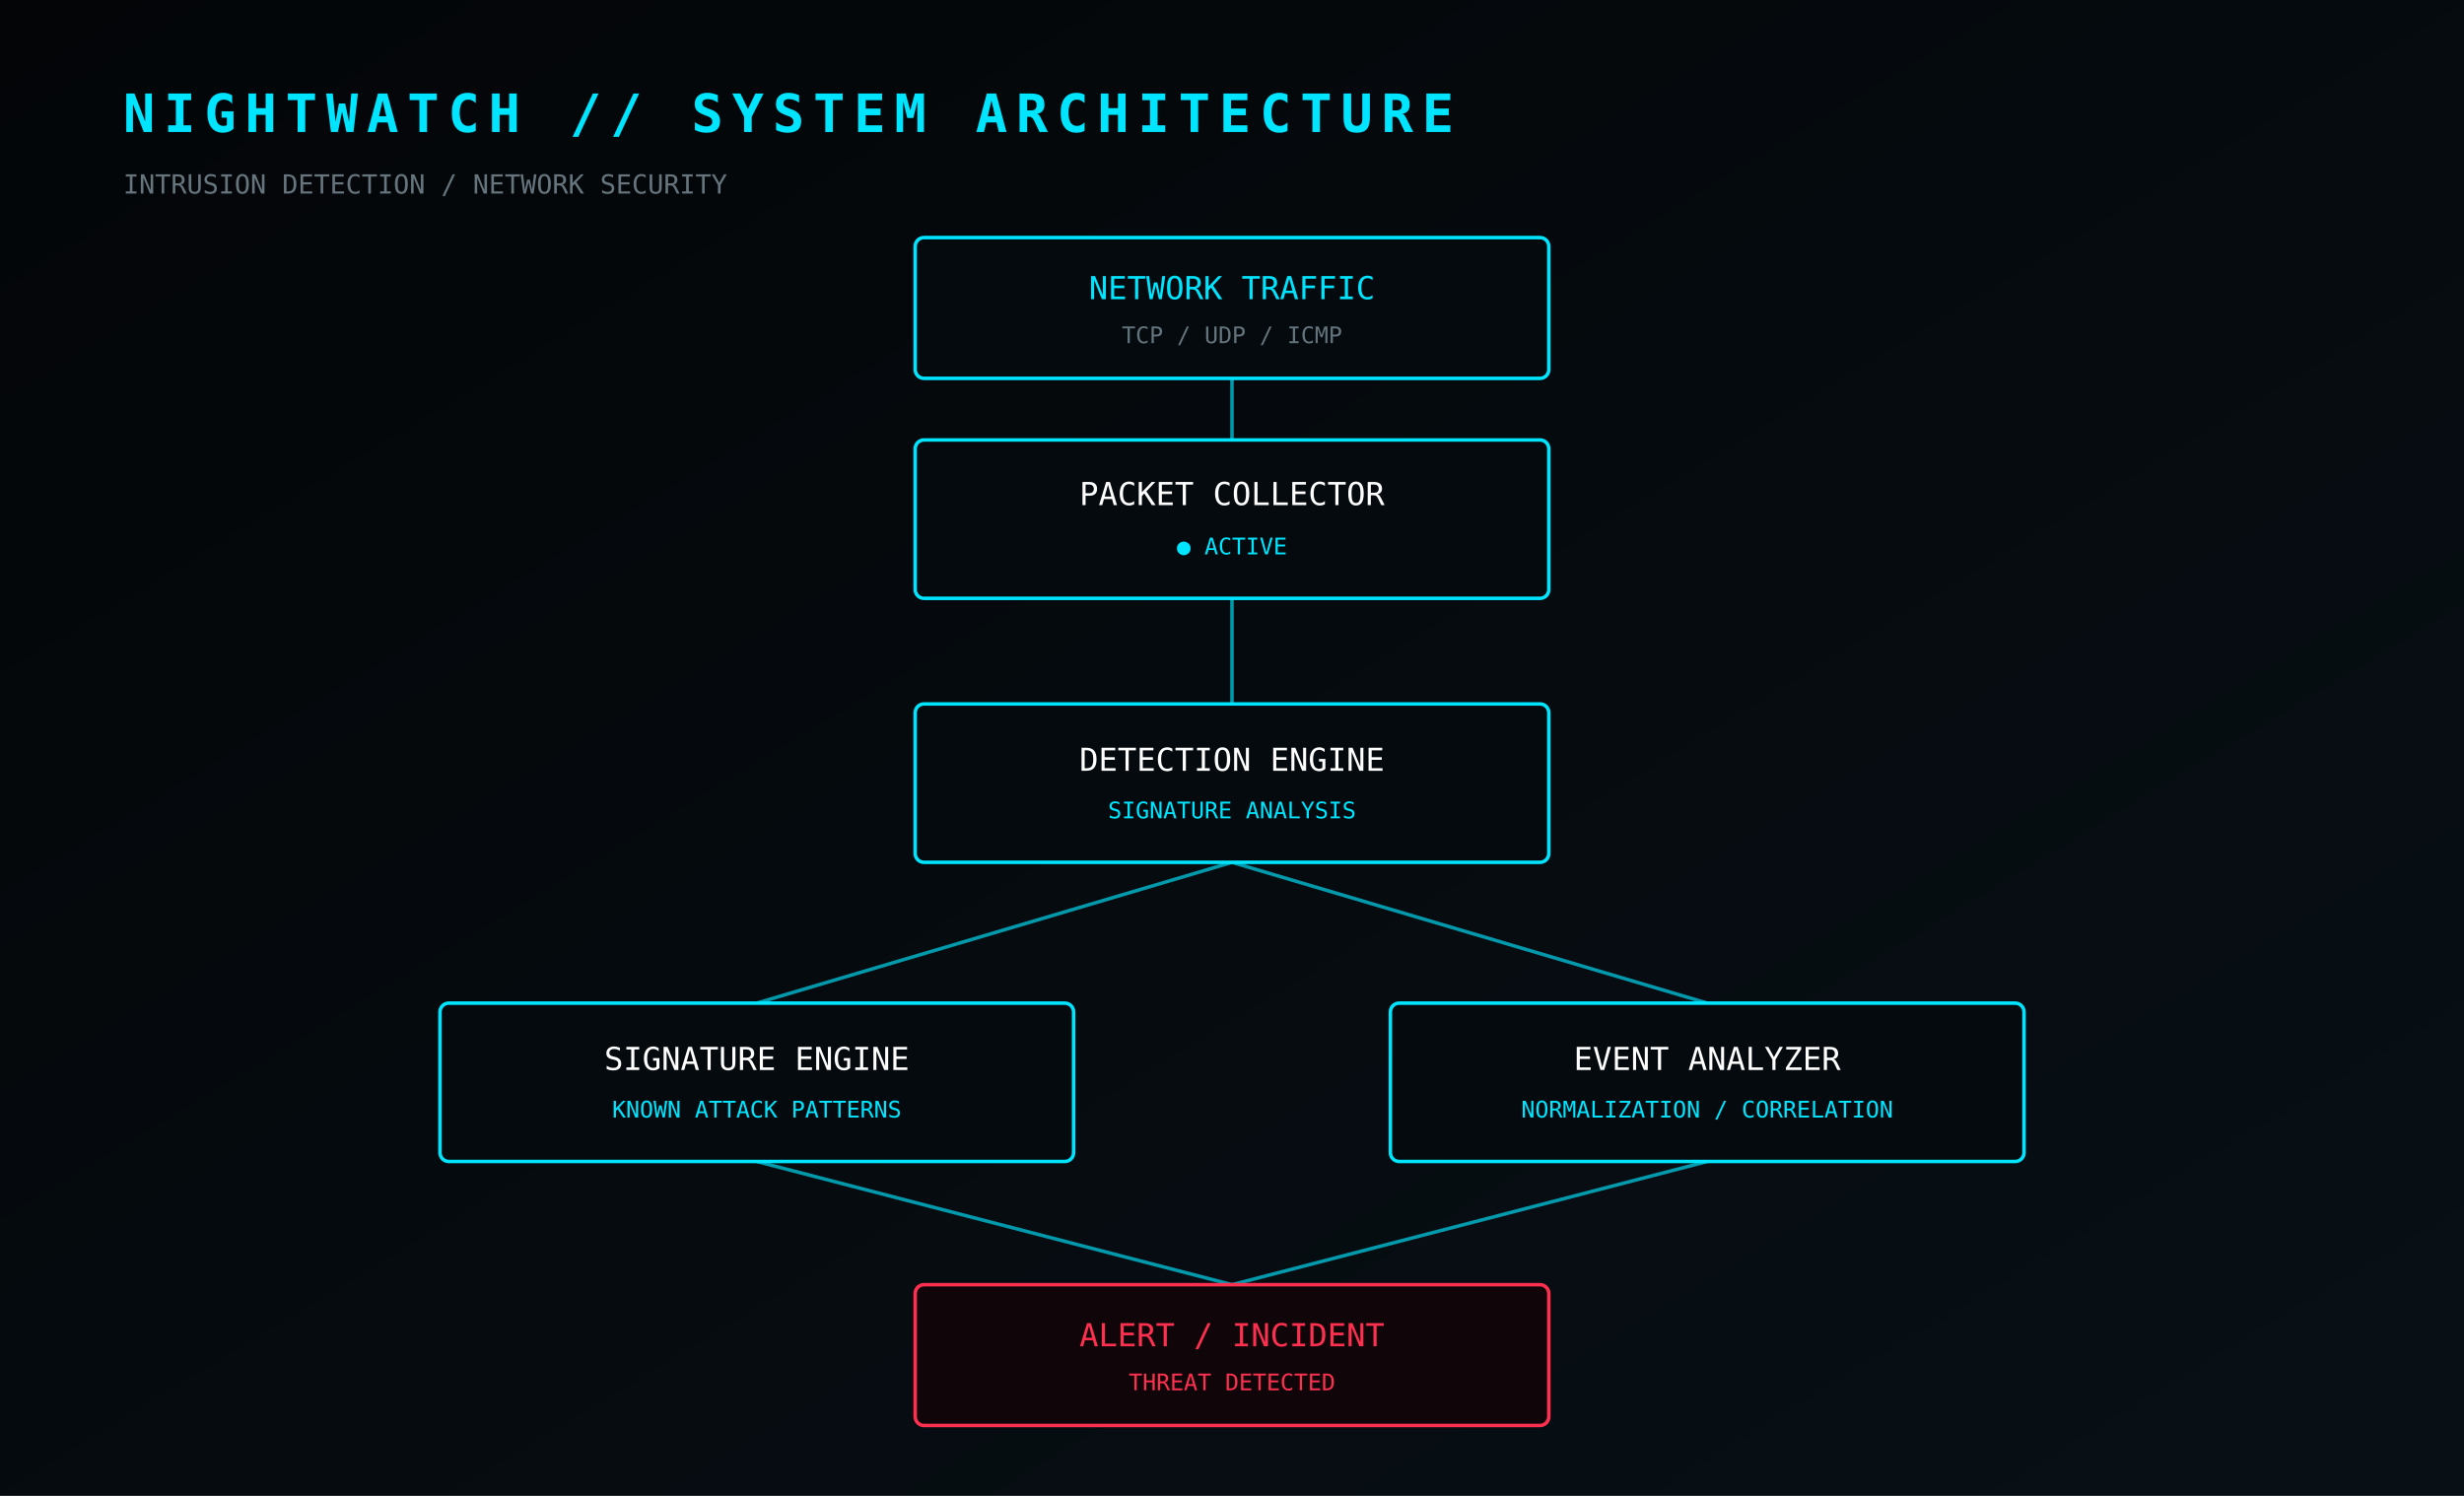
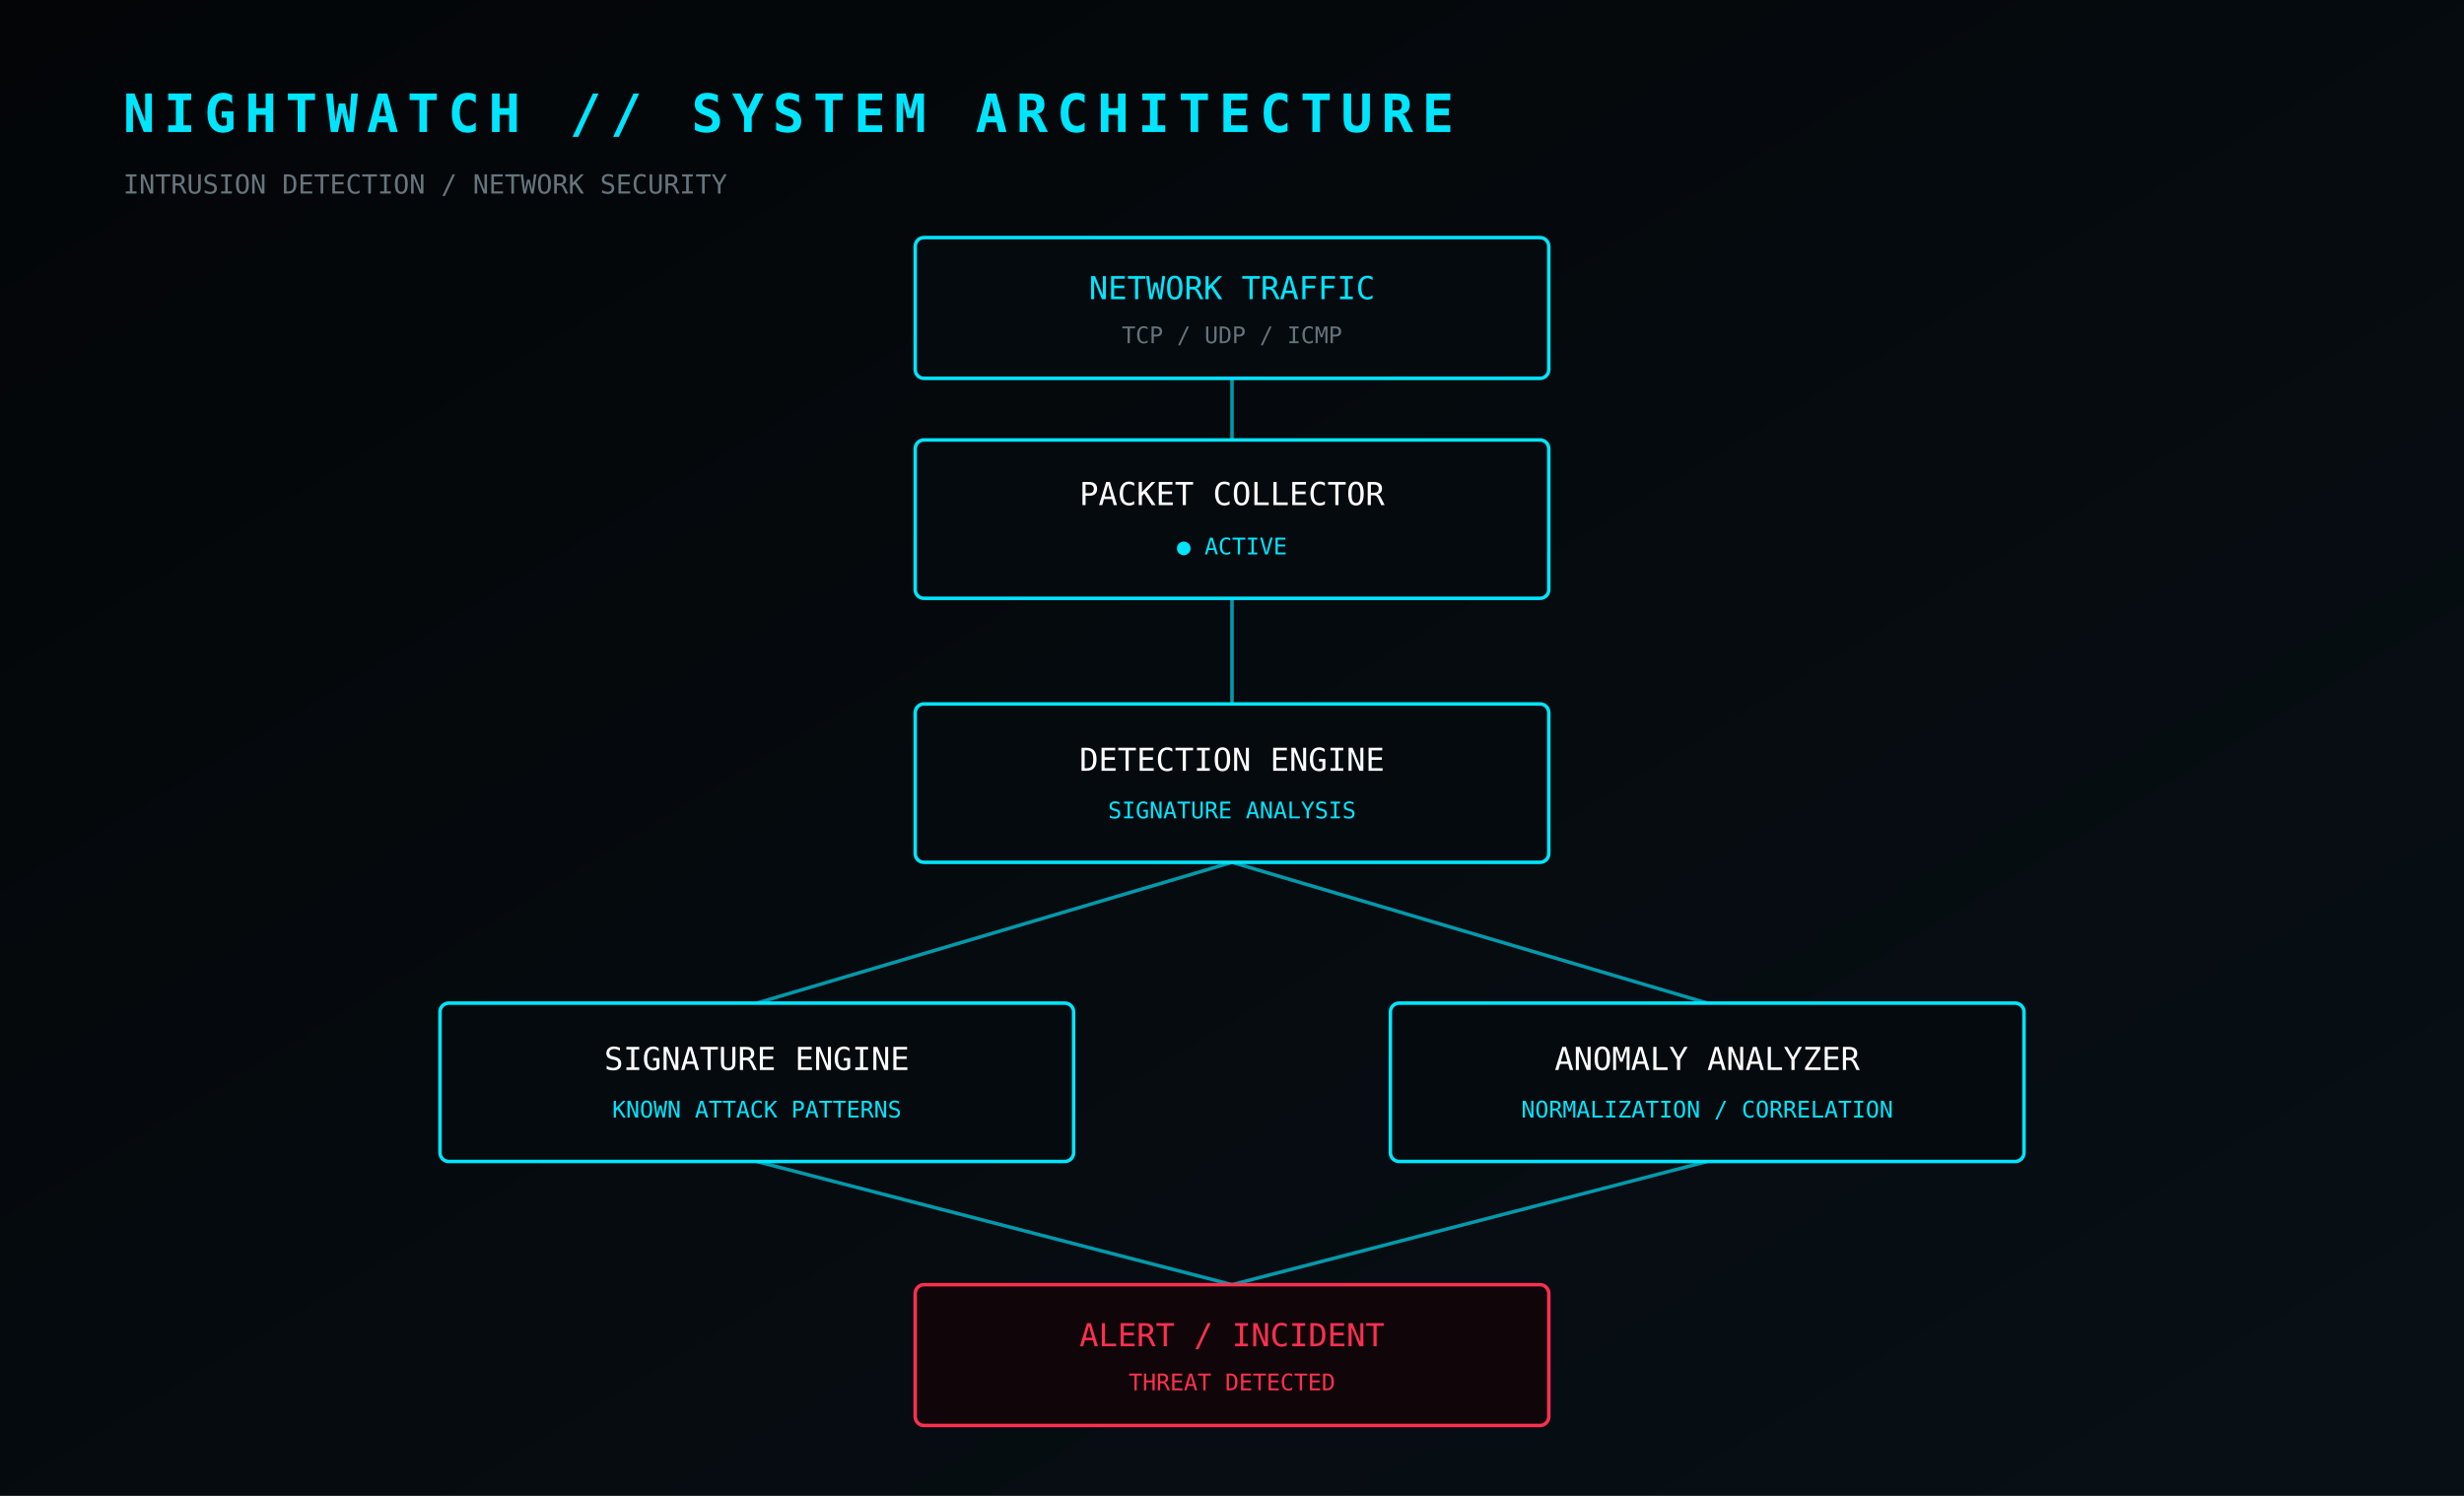
<svg xmlns="http://www.w3.org/2000/svg" width="1400" height="850" viewBox="0 0 1400 850">
  <defs>
    <linearGradient id="bg" x1="0" y1="0" x2="1" y2="1">
      <stop offset="0%" stop-color="#030507" />
      <stop offset="100%" stop-color="#081016" />
    </linearGradient>
    <filter id="glow">
      <feGaussianBlur stdDeviation="4" result="blur" />
      <feMerge>
        <feMergeNode in="blur" />
        <feMergeNode in="SourceGraphic" />
      </feMerge>
    </filter>
  </defs>
  <rect width="1400" height="850" fill="url(#bg)" />
  <text x="70" y="75" fill="#00E5FF" font-family="monospace" font-size="30" font-weight="bold" letter-spacing="5">

NIGHTWATCH // SYSTEM ARCHITECTURE

</text>
  <text x="70" y="110" fill="#66757D" font-family="monospace" font-size="15">

INTRUSION DETECTION / NETWORK SECURITY

</text>
  <g stroke="#00E5FF" stroke-width="2" fill="none" opacity="0.65">
    <line x1="700" y1="190" x2="700" y2="250" />
    <line x1="700" y1="340" x2="700" y2="400" />
    <line x1="700" y1="490" x2="430" y2="570" />
    <line x1="700" y1="490" x2="970" y2="570" />
    <line x1="430" y1="660" x2="700" y2="730" />
    <line x1="970" y1="660" x2="700" y2="730" />
  </g>
  <rect x="520" y="135" width="360" height="80" rx="5" fill="#050A0E" stroke="#00E5FF" stroke-width="2" />
  <text x="700" y="170" text-anchor="middle" fill="#00E5FF" font-family="monospace" font-size="18">

NETWORK TRAFFIC

</text>
  <text x="700" y="195" text-anchor="middle" fill="#64747C" font-family="monospace" font-size="13">

TCP / UDP / ICMP

</text>
  <rect x="520" y="250" width="360" height="90" rx="5" fill="#050A0E" stroke="#00E5FF" stroke-width="2" />
  <text x="700" y="287" text-anchor="middle" fill="white" font-family="monospace" font-size="18">

PACKET COLLECTOR

</text>
  <text x="700" y="315" text-anchor="middle" fill="#00E5FF" font-family="monospace" font-size="13">

● ACTIVE

</text>
  <rect x="520" y="400" width="360" height="90" rx="5" fill="#050A0E" stroke="#00E5FF" stroke-width="2" />
  <text x="700" y="438" text-anchor="middle" fill="white" font-family="monospace" font-size="18">

DETECTION ENGINE

</text>
  <text x="700" y="465" text-anchor="middle" fill="#00E5FF" font-family="monospace" font-size="13">

SIGNATURE ANALYSIS

</text>
  <rect x="250" y="570" width="360" height="90" rx="5" fill="#050A0E" stroke="#00E5FF" stroke-width="2" />
  <text x="430" y="608" text-anchor="middle" fill="white" font-family="monospace" font-size="18">

SIGNATURE ENGINE

</text>
  <text x="430" y="635" text-anchor="middle" fill="#00E5FF" font-family="monospace" font-size="13">

KNOWN ATTACK PATTERNS

</text>
  <rect x="790" y="570" width="360" height="90" rx="5" fill="#050A0E" stroke="#00E5FF" stroke-width="2" />
  <text x="970" y="608" text-anchor="middle" fill="white" font-family="monospace" font-size="18">

- EVENT ANALYZER
+ ANOMALY ANALYZER

</text>
  <text x="970" y="635" text-anchor="middle" fill="#00E5FF" font-family="monospace" font-size="13">

NORMALIZATION / CORRELATION

</text>
  <rect x="520" y="730" width="360" height="80" rx="5" fill="#10060A" stroke="#FF304F" stroke-width="2" />
  <text x="700" y="765" text-anchor="middle" fill="#FF304F" font-family="monospace" font-size="18">

ALERT / INCIDENT

</text>
  <text x="700" y="790" text-anchor="middle" fill="#FF304F" font-family="monospace" font-size="13">

THREAT DETECTED

</text>
</svg>
